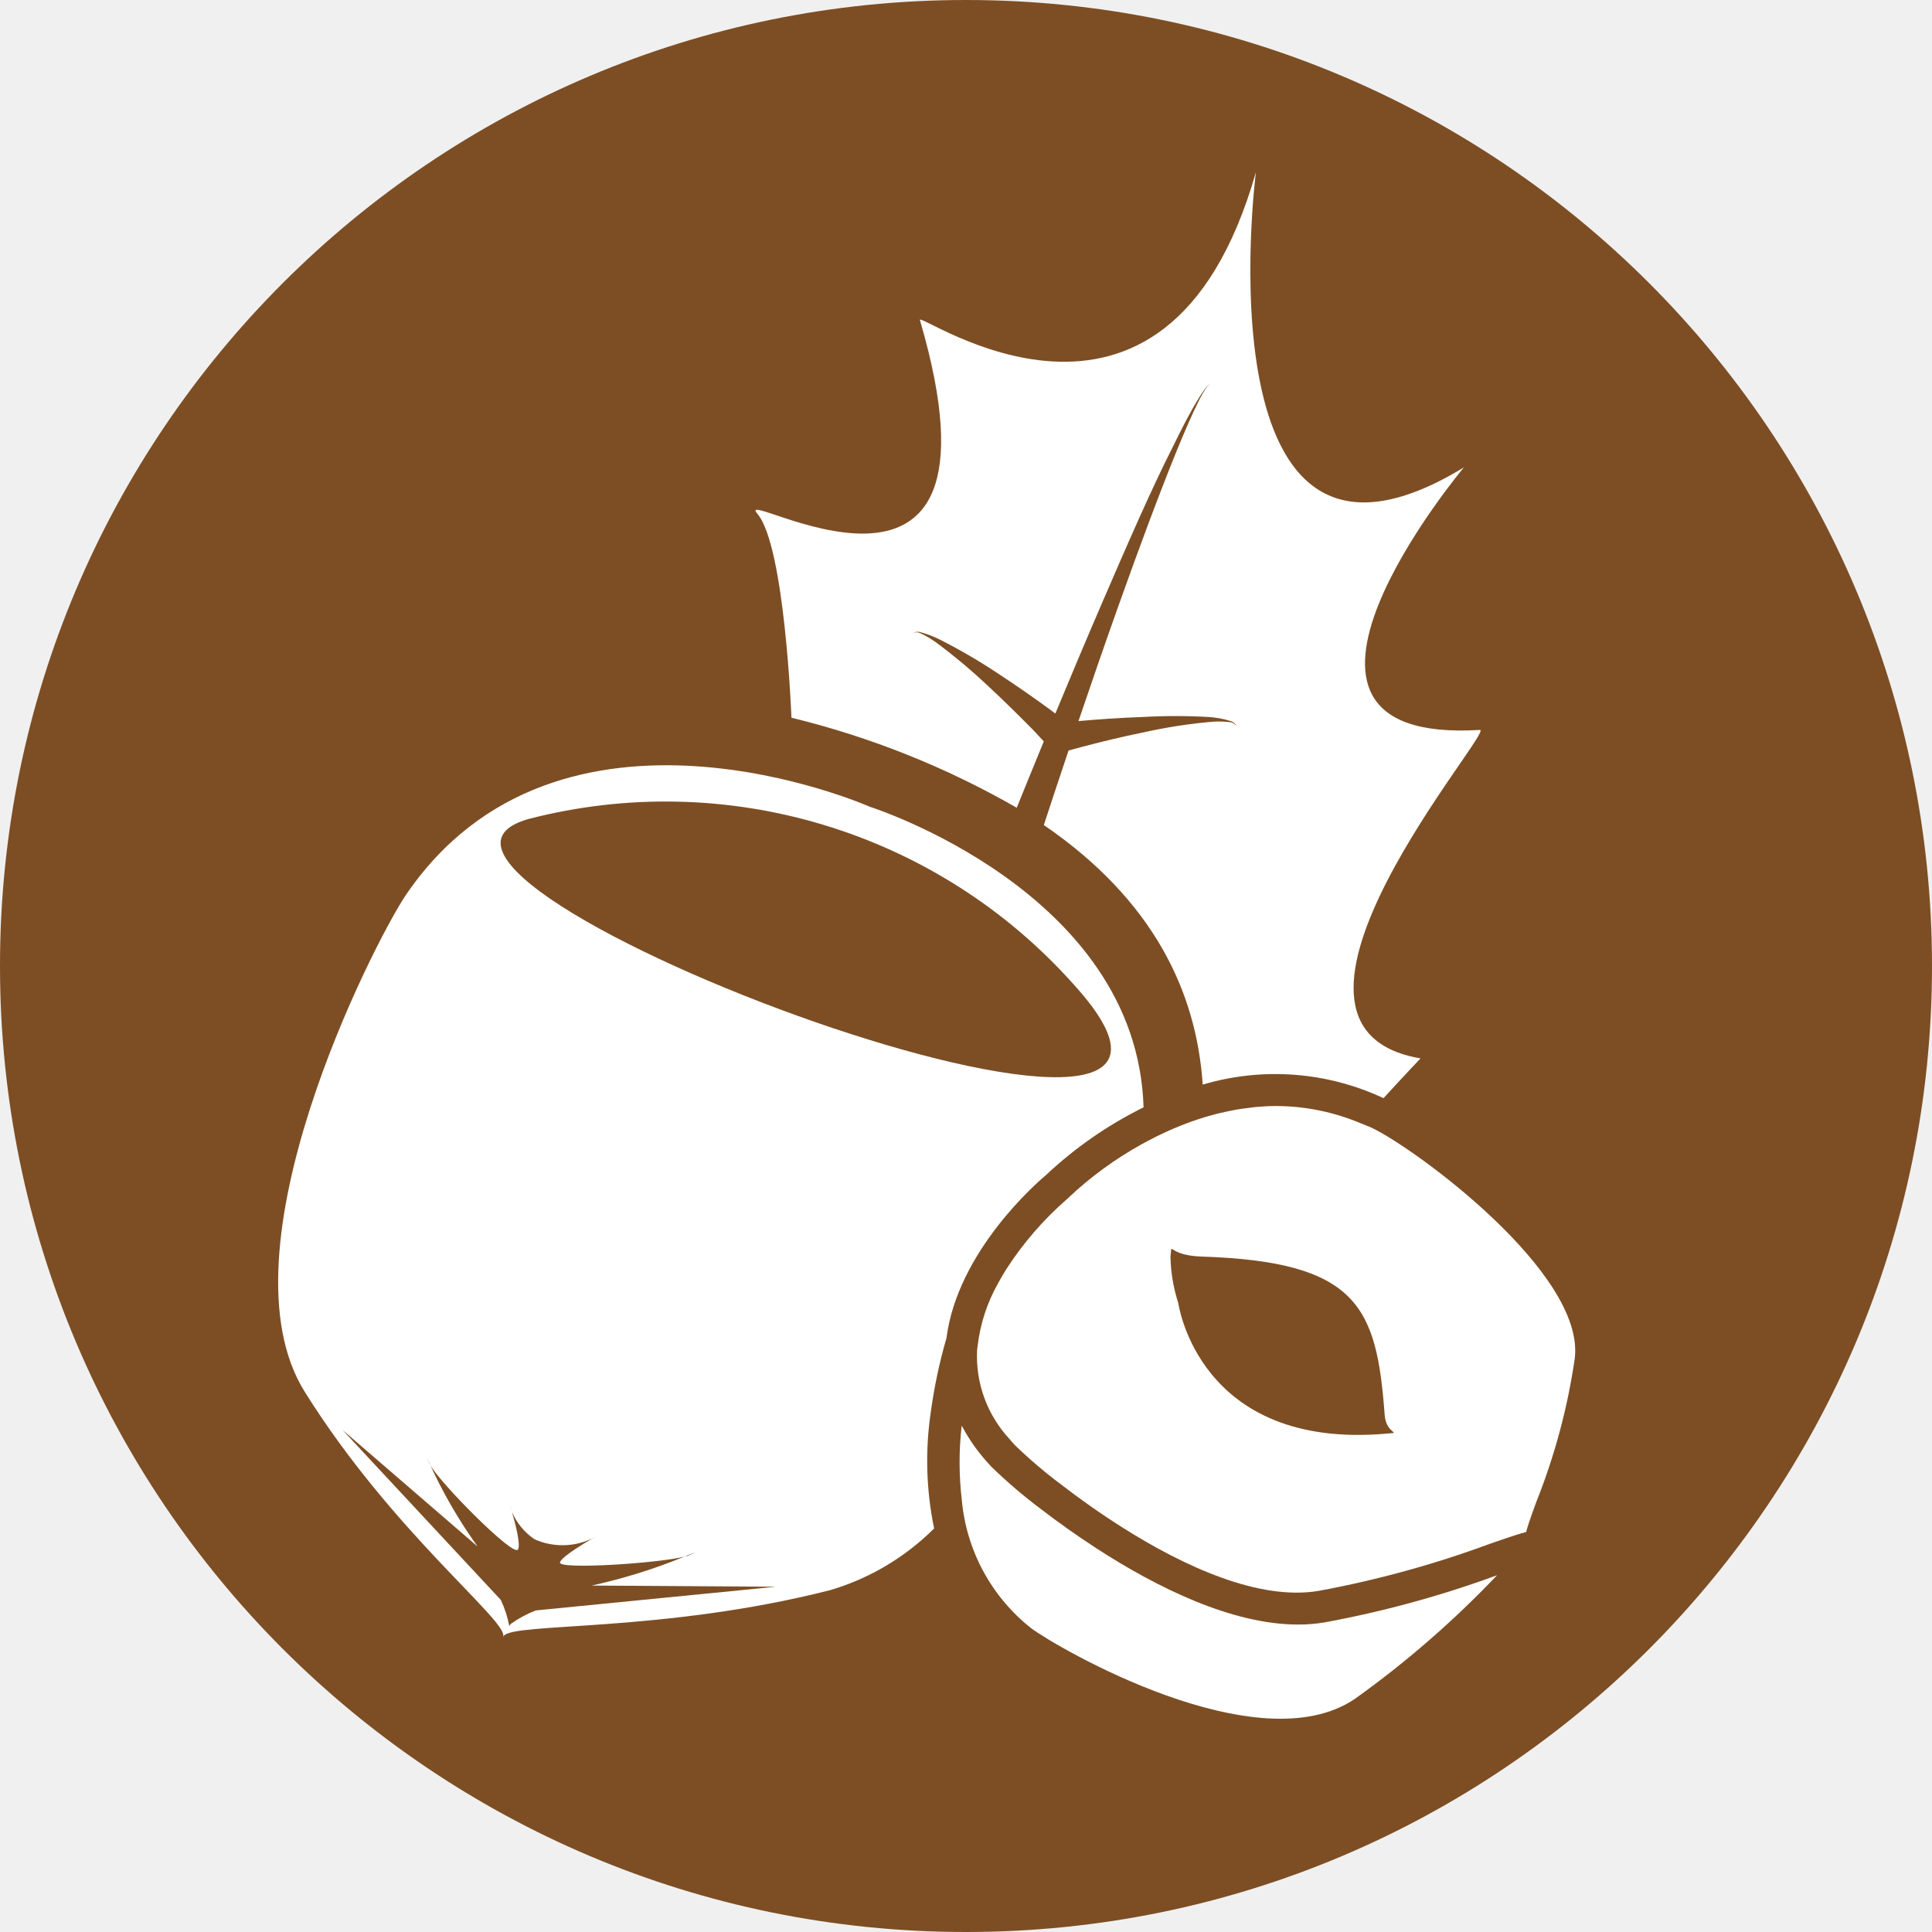
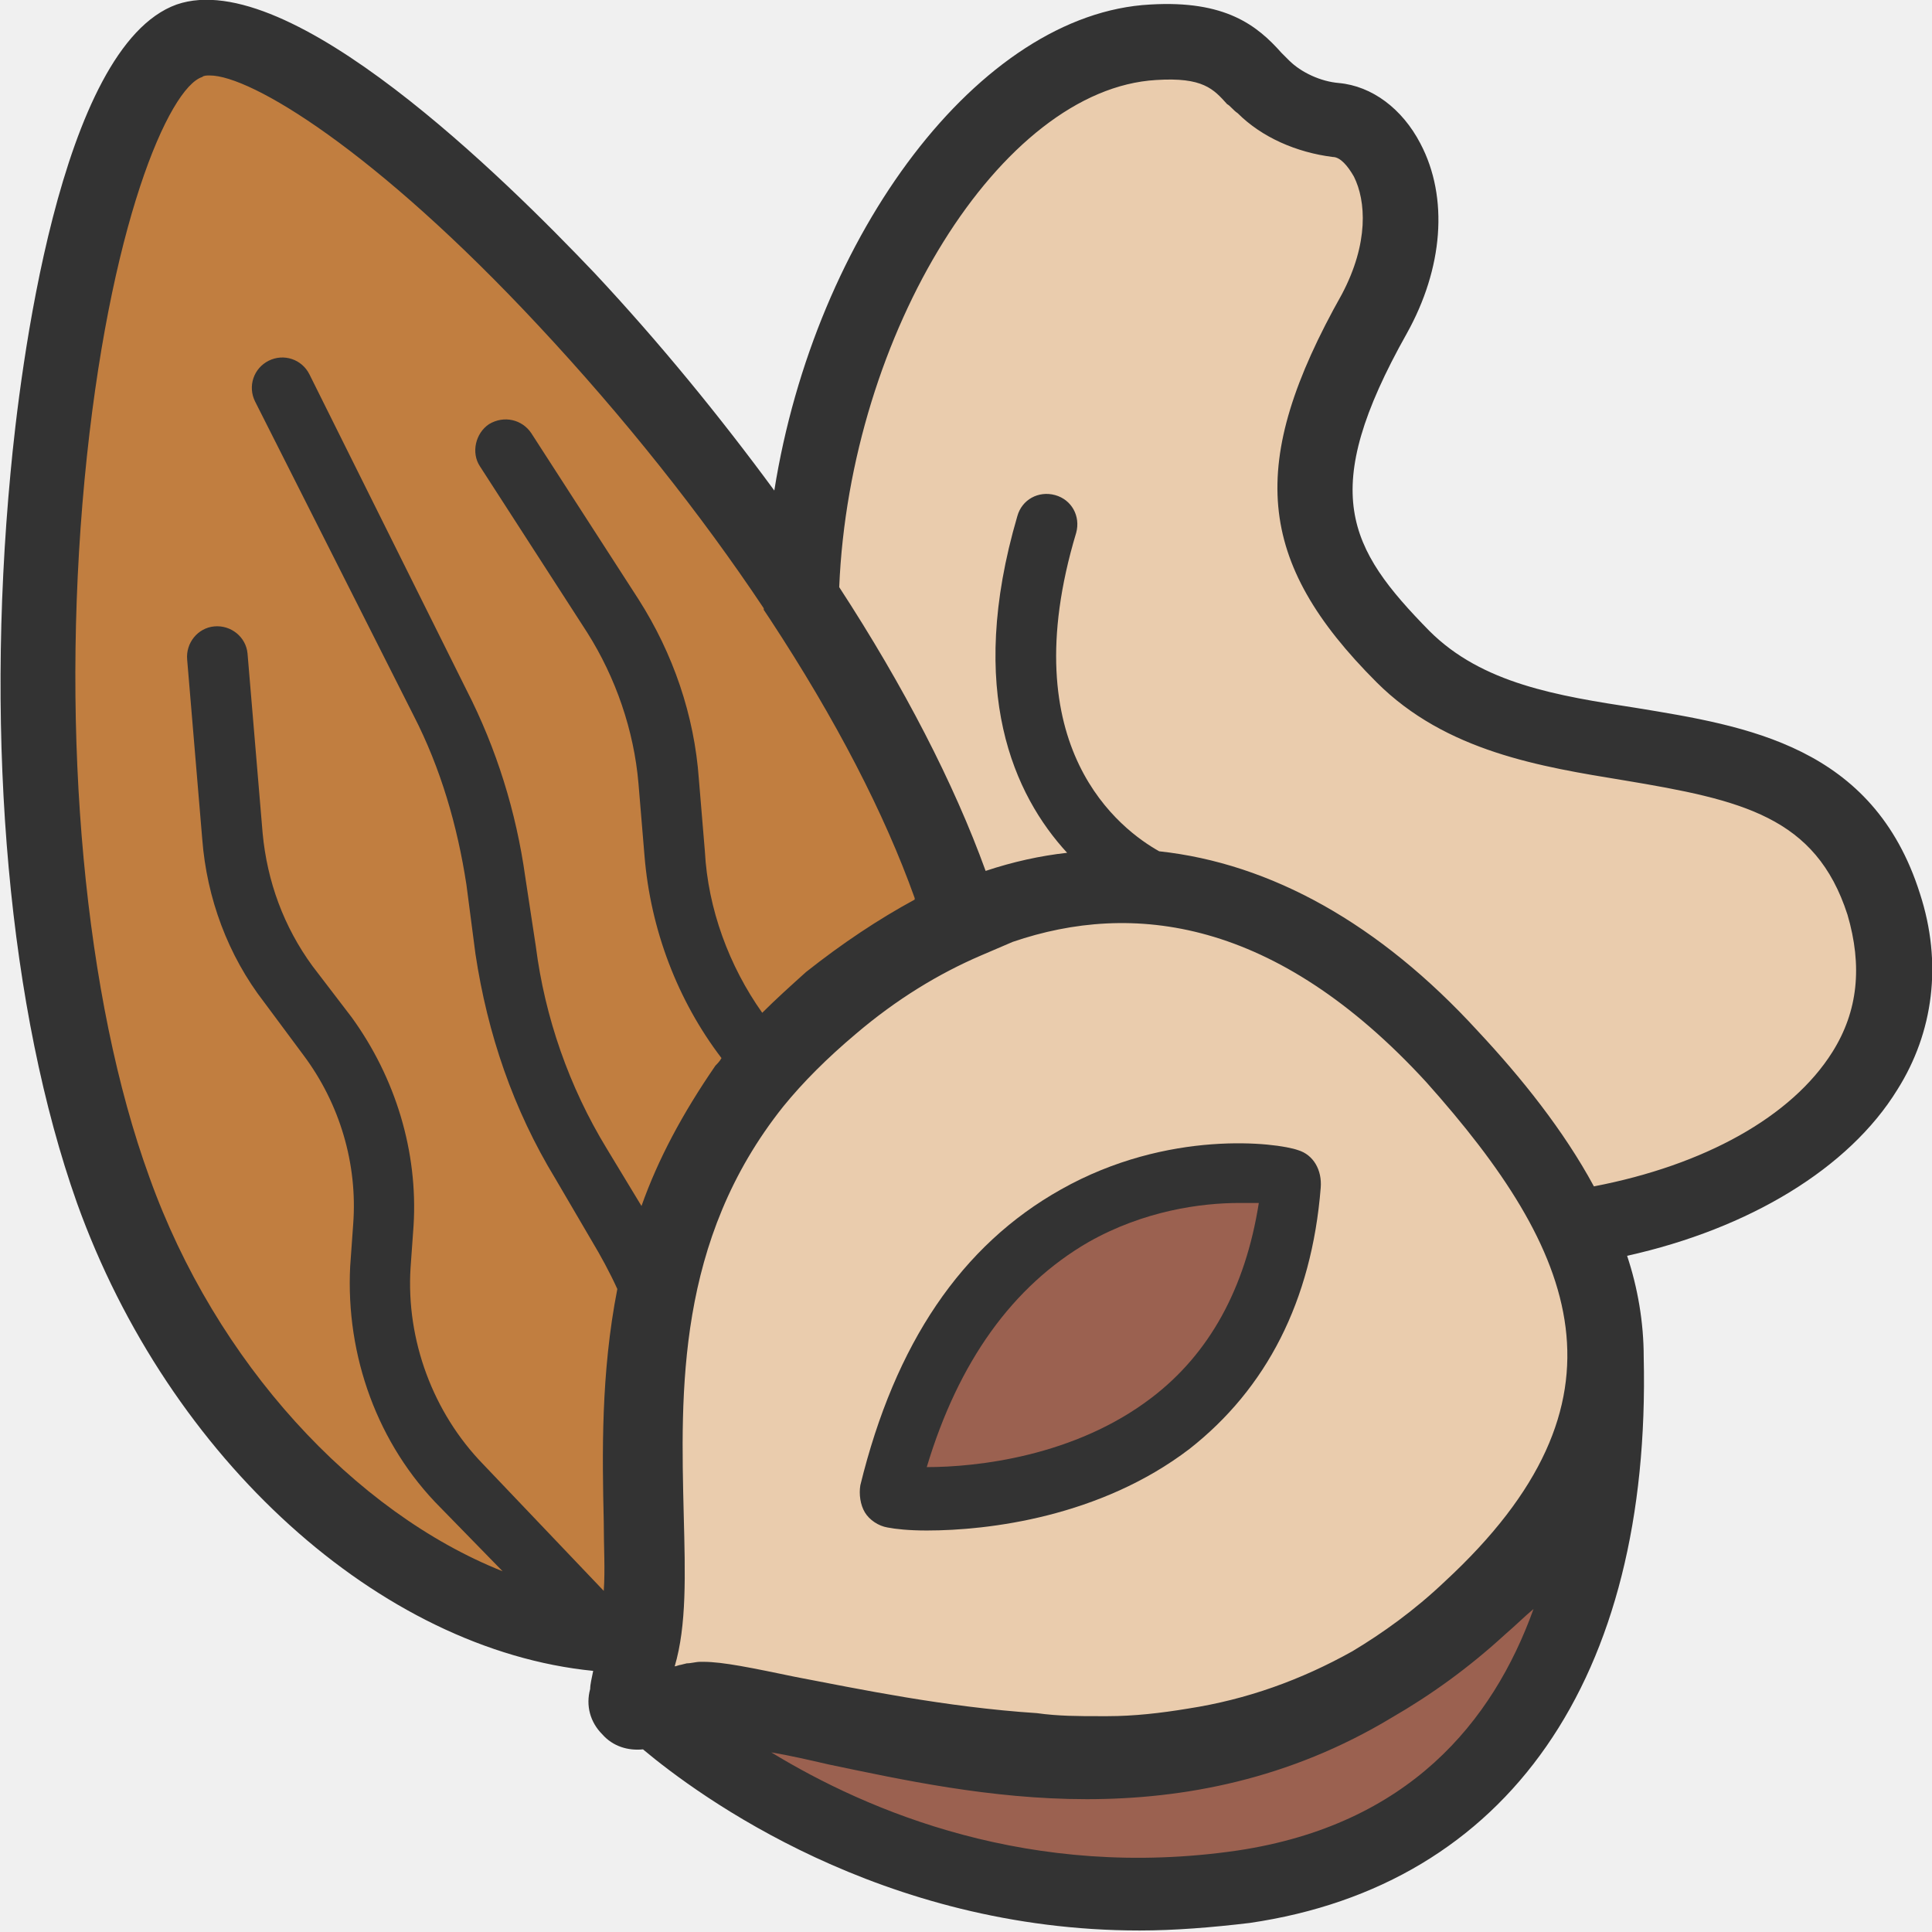
- <svg xmlns="http://www.w3.org/2000/svg" viewBox="0 0 120.76 120.76">
-   <defs>
-     <style>
-       .cls-1 {
-         fill: #7d4e24;
-       }
- 
-       .cls-2 {
-         fill: #fff;
-       }
- 
-       .cls-3 {
-         fill: none;
-       }
-     </style>
-   </defs>
-   <g id="Ebene_2" data-name="Ebene 2">
-     <g id="Ebene_1-2" data-name="Ebene 1">
-       <path class="cls-1" d="M120.76,60.38A60.38,60.38,0,1,1,60.38,0h0A60.39,60.39,0,0,1,120.76,60.38Z" />
-       <g>
-         <path class="cls-2" d="M49.47,44.86a53.909,53.909,0,0,1,14.081,5.629c.357-.884.949-2.343,1.693-4.149l-.644-.69c-.77-.78-1.8-1.81-2.88-2.81a35,35,0,0,0-3.07-2.58,6.118,6.118,0,0,0-1.12-.68.522.522,0,0,0-.44-.019c-.021.01-.033.019-.03.019s.009-.009.03-.019a.545.545,0,0,1,.46-.041,6.476,6.476,0,0,1,1.26.49,35.628,35.628,0,0,1,3.53,2.06c1.24.81,2.46,1.67,3.36,2.33l.265.2c.9-2.173,1.944-4.654,3.015-7.135,1.5-3.47,3-6.92,4.29-9.46.62-1.27,1.16-2.32,1.59-3a7.117,7.117,0,0,1,.53-.79.389.389,0,0,1,.28-.19.38.38,0,0,0-.26.2,6.987,6.987,0,0,0-.48.83c-.37.73-.84,1.81-1.38,3.12-1.06,2.61-2.38,6.14-3.64,9.69-.891,2.5-1.754,5.005-2.5,7.207,1.116-.1,2.577-.208,4.041-.257a36.237,36.237,0,0,1,4.09,0,5.9,5.9,0,0,1,1.33.24c.33.09.41.3.39.3a.537.537,0,0,0-.41-.22,5.713,5.713,0,0,0-1.32,0,32.56,32.56,0,0,0-4,.63c-1.43.29-2.85.64-3.91.92l-.832.227c-.726,2.162-1.276,3.837-1.544,4.659,6.842,4.678,9.542,10.415,9.931,16.223a15.932,15.932,0,0,1,11.3.847c1.376-1.5,2.314-2.486,2.314-2.486-11.6-1.97,4.71-20.59,3.71-20.53-15.55.95-1-16.41-1-16.41-16.69,10.18-13-18.45-13-18.45-5.67,19.88-21.19,8.58-21,9.24,6.28,21.44-11.88,10.11-10.16,12.11S49.47,44.86,49.47,44.86Z" />
-         <path class="cls-3" d="M42.784,97.3c-1.566.412-7.879.831-7.784.365.1-.49,3.28-2.19,2-1.49a4.292,4.292,0,0,1-3.6.037A3.967,3.967,0,0,1,32,94.513c.189.642.566,2.059.368,2.347-.3.442-4.881-4.18-5.481-5.294a30.609,30.609,0,0,0,2.964,5.1L21.41,89.38,31.3,100a6.589,6.589,0,0,1,.53,1.63.7.7,0,0,0,.084-.119,7.163,7.163,0,0,1,1.576-.851l15-1.48-11.509-.075A34.944,34.944,0,0,0,42.784,97.3Z" />
-         <path class="cls-3" d="M75.219,69.85c-.093.029-.181.063-.273.094.089-.03.182-.055.273-.083Z" />
-         <path class="cls-2" d="M75.564,69.756c-.114.032-.233.059-.345.094v.011C75.333,69.825,75.448,69.789,75.564,69.756Z" />
-         <path class="cls-2" d="M85.777,70.511c-.244-.117-.486-.2-.729-.3a13.674,13.674,0,0,0-5.261-1.079c-.432,0-.857.022-1.277.06-.144.013-.284.036-.427.053-.273.033-.545.066-.811.113-.167.029-.33.065-.5.1-.234.048-.467.1-.7.156-.174.044-.346.092-.517.142-.116.033-.231.069-.345.105-.091.028-.184.053-.273.083-.178.058-.355.118-.529.181s-.365.136-.544.207-.361.144-.537.22c-.157.067-.309.137-.461.207-.186.086-.373.171-.553.261-.116.057-.228.117-.342.177-.2.105-.407.21-.6.318h0a22.645,22.645,0,0,0-4.614,3.374l-.08.075a20.622,20.622,0,0,0-3.775,4.363c-.177.279-.345.568-.507.865a10.447,10.447,0,0,0-1.287,3.925c-.009.091-.028.181-.034.272a7.607,7.607,0,0,0,2.031,5.563c.105.12.2.243.315.362a29.926,29.926,0,0,0,2.87,2.448c1.105.855,2.454,1.824,3.939,2.759,3.8,2.395,8.486,4.554,12.214,3.913A64.827,64.827,0,0,0,93.1,96.505l.264-.092c.527-.184.971-.335,1.347-.455.25-.08.482-.151.68-.2.04-.155.093-.326.151-.506.129-.4.3-.863.5-1.412a39.469,39.469,0,0,0,2.39-8.939C99.075,79.562,88.47,71.8,85.777,70.511Zm.873,19.1c-11.75,1.02-13-8.16-13-8.16a10.024,10.024,0,0,1-.49-2.91c.13-1.05-.27-.07,1.94,0,9.8.32,10.95,3.16,11.45,9.91C86.65,89.7,87.72,89.52,86.65,89.61Z" />
-         <path class="cls-2" d="M81.128,101.542c-4.149,0-8.852-2.337-12.581-4.754-1.268-.822-2.42-1.648-3.4-2.4a32.3,32.3,0,0,1-3.179-2.706c-.023-.024-.043-.049-.066-.074a11.442,11.442,0,0,1-1.791-2.5,20.094,20.094,0,0,0,.006,4.644,11.537,11.537,0,0,0,4.324,8.011c1.577,1.19,14.215,8.568,20.272,4.407a62.084,62.084,0,0,0,8.863-7.711,65.7,65.7,0,0,1-10.788,2.95A9.8,9.8,0,0,1,81.128,101.542Z" />
-         <path class="cls-3" d="M67.1,61.52A34.181,34.181,0,0,0,33,51.2C20.41,54.86,82,77.89,67.1,61.52Z" />
-         <path class="cls-2" d="M59.159,83.639c.693-5.427,5.682-9.742,6.219-10.19a25.209,25.209,0,0,1,6.1-4.235c-.4-13.489-17.1-18.784-17.1-18.784S34.91,41.8,25.33,56c-1.99,3-11.8,22.17-6.28,31,5.458,8.731,12.634,14.257,12.408,15.279,0,.007,0,0,0,0s.006.028,0,.038c-.012.028,0,.005.029-.063.614-.852,9.942-.193,20.421-2.867a15.341,15.341,0,0,0,6.479-3.851,20.845,20.845,0,0,1-.213-7.239A32.2,32.2,0,0,1,59.159,83.639ZM33.49,100.66a7.163,7.163,0,0,0-1.576.851.7.7,0,0,1-.084.119A6.589,6.589,0,0,0,31.3,100L21.41,89.38l8.443,7.286a30.609,30.609,0,0,1-2.964-5.1c-.011-.02-.031-.048-.039-.066-.282-.618-.219-.465.039.066.6,1.114,5.177,5.736,5.481,5.294.2-.288-.179-1.7-.368-2.347l0,0c-.151-.476-.1-.358,0,0A3.967,3.967,0,0,0,33.4,96.207,4.292,4.292,0,0,0,37,96.17c1.28-.7-1.9,1-2,1.49-.095.466,6.218.047,7.784-.365.7-.272.935-.371.216-.065-.054.021-.134.043-.216.065a34.944,34.944,0,0,1-5.8,1.81l11.509.075ZM33,51.2A34.181,34.181,0,0,1,67.1,61.52C82,77.89,20.41,54.86,33,51.2Z" />
-         <path class="cls-1" d="M32,94.51l0,0C31.9,94.152,31.849,94.034,32,94.51Z" />
-         <path class="cls-1" d="M26.85,91.5c.008.018.028.046.039.066C26.631,91.035,26.568,90.882,26.85,91.5Z" />
-         <path class="cls-1" d="M42.784,97.3c.082-.022.162-.044.216-.065C43.719,96.924,43.488,97.023,42.784,97.3Z" />
-       </g>
-     </g>
+ <svg xmlns="http://www.w3.org/2000/svg" version="1.1" id="Ebene_2_00000178179866759414640370000002776647722523723688_" x="0px" y="0px" viewBox="0 0 128 128" style="enable-background:new 0 0 128 128;" xml:space="preserve">
+   <style type="text/css">
+ 	.st0{fill:none;stroke:#333333;stroke-width:4;stroke-linecap:round;stroke-miterlimit:10;}
+ 	.st1{fill:#C17E40;}
+ 	.st2{fill:#EACCAD;}
+ 	.st3{fill:#9B6150;}
+ 	.st4{fill:#333333;}
+ </style>
+   <path class="st0" d="M67.6,33.7" />
+   <path class="st1" d="M42.3,108.5c1.4-9-4.4-27.7,12.7-41.8c3-2.5,6-4.3,8.9-5.6c-0.2-0.8-0.5-1.6-0.8-2.3c-9.2-25.9-42-59-50.5-56  S-2.3,51.2,7.5,79C13.5,95.9,28.1,108.7,42.3,108.5z" />
+   <path class="st2" d="M124.8,60c-4.7-14.6-22.4-7-31.8-16.4c-6.5-6.5-8.1-11.6-1.9-22.7C94.8,14.2,92,8.3,88.5,8  c-2-0.2-3.7-1.1-4.8-2.2c-1.4-1.3-2.3-3.3-7.3-3c-11.9,0.7-23,18.6-23.3,36.9c4.2,6.4,7.7,12.9,9.9,19.1c0.3,0.7,0.5,1.5,0.7,2.2  c-2.8,1.2-5.7,3-8.6,5.5C36.7,81.7,44.9,102.3,42,110.2c-0.3,0.7-0.5,2.3-0.5,2.3c-0.2,0.6,0.3,1.2,0.9,1c0,0,1.6-0.1,2.3-0.3  c8.1-2.3,31.9,12.6,52.6-6.6c10.1-9.4,10.5-17.7,6.9-25.2C117.9,79.4,128.4,71.2,124.8,60z" />
+   <g>
+     <path class="st3" d="M106.3,90.1c-0.2,3.4-0.9,10-8.3,16.2c-6.2,5.8-12.7,8.4-19,9.4c-1.9,0.3-3.8,0.5-5.7,0.5c-0.2,0-0.4,0-0.6,0   c-1.5,0-2.9-0.1-4.3-0.2c-10.2-0.7-19.3-3.3-22-3.4c-0.2,0-0.5,0.1-0.7,0.1c-0.5,0.2-1,0.2-1.4,0.3c-0.4,0.1-0.8,0.1-1,0.1   c-0.1,0-0.1,0-0.1,0s-0.1,0,0,0.1c1.4,1.3,16.8,15,39.2,11.7C105.8,121.6,106.6,98.1,106.3,90.1z" />
+     <path class="st3" d="M59.1,99.1c2.5,0.4,24.5,1.1,26.4-20.7c0-0.1,0-0.2-0.2-0.3c-1.9-0.6-20.7-2.8-26.5,20.7   C58.8,99,58.9,99.1,59.1,99.1z" />
+   </g>
+   <g>
+     <path class="st4" d="M127.2,59.2c-3.1-9.8-11.5-11.1-18.8-12.3c-5.2-0.8-10.2-1.6-13.7-5.1c-5.4-5.5-7.4-9.2-1.5-19.7   c2.4-4.3,2.8-9,0.9-12.6c-1.2-2.3-3.2-3.8-5.4-4c-1.2-0.1-2.5-0.7-3.3-1.5c-0.2-0.2-0.3-0.3-0.5-0.5c-1.6-1.8-3.7-3.5-8.7-3.2   C64.9,0.9,54,15.5,51.3,32.5c-3.6-4.9-7.6-9.8-11.9-14.4C33.5,11.9,19.2-2.3,11.7,0.3c-7.8,2.8-10.4,24.5-11,31   c-1.7,18-0.1,35.7,4.4,48.4c6.1,17,20.1,29.6,34.2,31c-0.1,0.5-0.2,0.9-0.2,1.2c-0.3,1.1,0,2.2,0.8,3c0.7,0.8,1.7,1.1,2.7,1   c3.7,3.1,15.8,12,32.9,12c2.3,0,4.8-0.2,7.3-0.5c17.1-2.5,26.6-16.2,26.1-37.5l0,0c0-2.3-0.4-4.6-1.1-6.7c8.1-1.8,14.7-5.8,17.9-11   C128.1,68.4,128.7,63.8,127.2,59.2z M42.5,79.9l-2.3-3.8c-2.5-4.1-4.1-8.7-4.7-13.4l-0.7-4.6c-0.6-4.3-1.9-8.5-3.9-12.4L20.5,24.8   c-0.5-1-1.7-1.4-2.7-0.9c-1,0.5-1.4,1.7-0.9,2.7l10.5,20.8c1.8,3.5,2.9,7.3,3.5,11.2l0.6,4.6c0.8,5.3,2.5,10.3,5.3,14.9l2.4,4.1   c0.6,1,1.2,2.1,1.7,3.2c-1.1,5.6-1,11-0.9,15.4c0,1.7,0.1,3.2,0,4.6l-8-8.4c-3.3-3.4-5.1-8.2-4.8-13l0.2-2.8   c0.3-4.9-1.2-9.8-4.1-13.8L20.7,64c-1.9-2.6-3-5.6-3.3-8.8l-1-11.9c-0.1-1.1-1.1-1.9-2.2-1.8c-1.1,0.1-1.9,1.1-1.8,2.2l1,11.9   c0.3,3.9,1.7,7.7,4.1,10.8l2.6,3.5c2.4,3.2,3.6,7.2,3.3,11.2l-0.2,2.8c-0.3,5.9,1.8,11.8,6,16l4.1,4.2c-9.8-3.9-19-13.8-23.4-26.1   C5.6,66.2,4,48.8,5.6,31.8c1.6-16.9,5.6-26,7.8-26.7C13.5,5,13.7,5,13.9,5c2.7,0,10.9,4.9,21.8,16.6c5.6,6,10.7,12.4,14.9,18.7v0.1   L51,41c4.4,6.7,7.6,12.9,9.6,18.5v0.1c-2.4,1.3-4.8,2.9-7.2,4.8c-1,0.9-2,1.8-2.9,2.7c-2.2-3.1-3.6-6.9-3.8-10.7l-0.4-4.8   c-0.3-4.2-1.7-8.3-4-11.9l-7.1-11c-0.6-0.9-1.8-1.2-2.8-0.6c-0.9,0.6-1.2,1.9-0.6,2.8l7.1,11c1.9,3,3.1,6.5,3.4,10l0.4,4.8   c0.4,4.9,2.2,9.6,5.1,13.4c-0.1,0.2-0.3,0.4-0.4,0.5C45.2,73.8,43.6,76.8,42.5,79.9z M82,122.6c-13.7,2-24.5-2.6-30.9-6.5   c1.2,0.2,2.5,0.5,3.8,0.8c4.8,1,10.7,2.3,17.1,2.3c6.4,0,13.4-1.3,20.2-5.4c2.6-1.5,5.1-3.3,7.5-5.5c0.7-0.6,1.3-1.2,1.9-1.7   C98.9,114.1,93.3,120.9,82,122.6z M95.7,104.8c-2,1.9-4.1,3.4-6.1,4.6c-3.4,1.9-7,3.2-10.9,3.8c-1.8,0.3-3.6,0.5-5.3,0.5h-0.6   c-1.3,0-2.7,0-4.1-0.2c-6.1-0.4-11.8-1.6-16-2.4c-2.9-0.6-4.8-1-6.1-1h-0.1h-0.1c-0.3,0-0.6,0.1-0.9,0.1l-0.4,0.1   c-0.1,0-0.3,0.1-0.4,0.1l0,0c0.8-2.7,0.7-6.1,0.6-10c-0.2-8.2-0.5-18.2,6.6-27.1c1.3-1.6,2.9-3.2,4.8-4.8c2.7-2.3,5.5-4,8.3-5.2   l2.1-0.9l0,0c7.9-2.7,17.4-1.6,27.4,9.3C104.5,82.9,108.7,92.8,95.7,104.8z M121.4,69.7c-2.7,4.3-8.5,7.5-15.8,8.9   c-2-3.7-4.8-7.2-7.7-10.3c-6.5-7.1-13.7-11.1-21.1-11.9c-2.5-1.4-9.8-6.8-5.5-21.1c0.3-1.1-0.3-2.2-1.4-2.5   c-1.1-0.3-2.2,0.3-2.5,1.4c-3.4,11.6-0.2,18.5,3.3,22.3c-1.8,0.2-3.6,0.6-5.4,1.2c-2.1-5.8-5.4-12.2-9.7-18.8   c0.7-16.8,10.7-33,21-33.6c3.1-0.2,3.8,0.6,4.7,1.6C81.5,7,81.7,7.3,82,7.5c1.6,1.6,3.9,2.6,6.3,2.9c0.5,0,1,0.6,1.4,1.3   c0.8,1.6,1,4.4-0.8,7.8c-6.3,11.2-5.7,17.7,2.3,25.7c4.6,4.6,10.9,5.6,16.4,6.5c7.8,1.3,12.7,2.4,14.8,8.9l0,0   C123.4,64,123.1,67,121.4,69.7z" />
+     <path class="st4" d="M86,76.2L86,76.2c-1.4-0.5-8.6-1.4-15.7,2.6C63.7,82.5,59.3,89,57,98.4c-0.1,0.6,0,1.3,0.3,1.8   c0.3,0.5,0.9,0.9,1.5,1c0.5,0.1,1.4,0.2,2.6,0.2c4.1,0,11.5-0.9,17.4-5.4c5.1-4,8.1-9.8,8.7-17.3C87.6,77.5,87,76.5,86,76.2z    M76.3,92.6c-5.1,3.9-11.6,4.6-14.9,4.6c2.1-7,5.7-12,10.7-14.9c3.7-2.1,7.5-2.6,10-2.6c0.5,0,0.9,0,1.3,0   C82.5,85.4,80.1,89.7,76.3,92.6z" />
  </g>
</svg>
